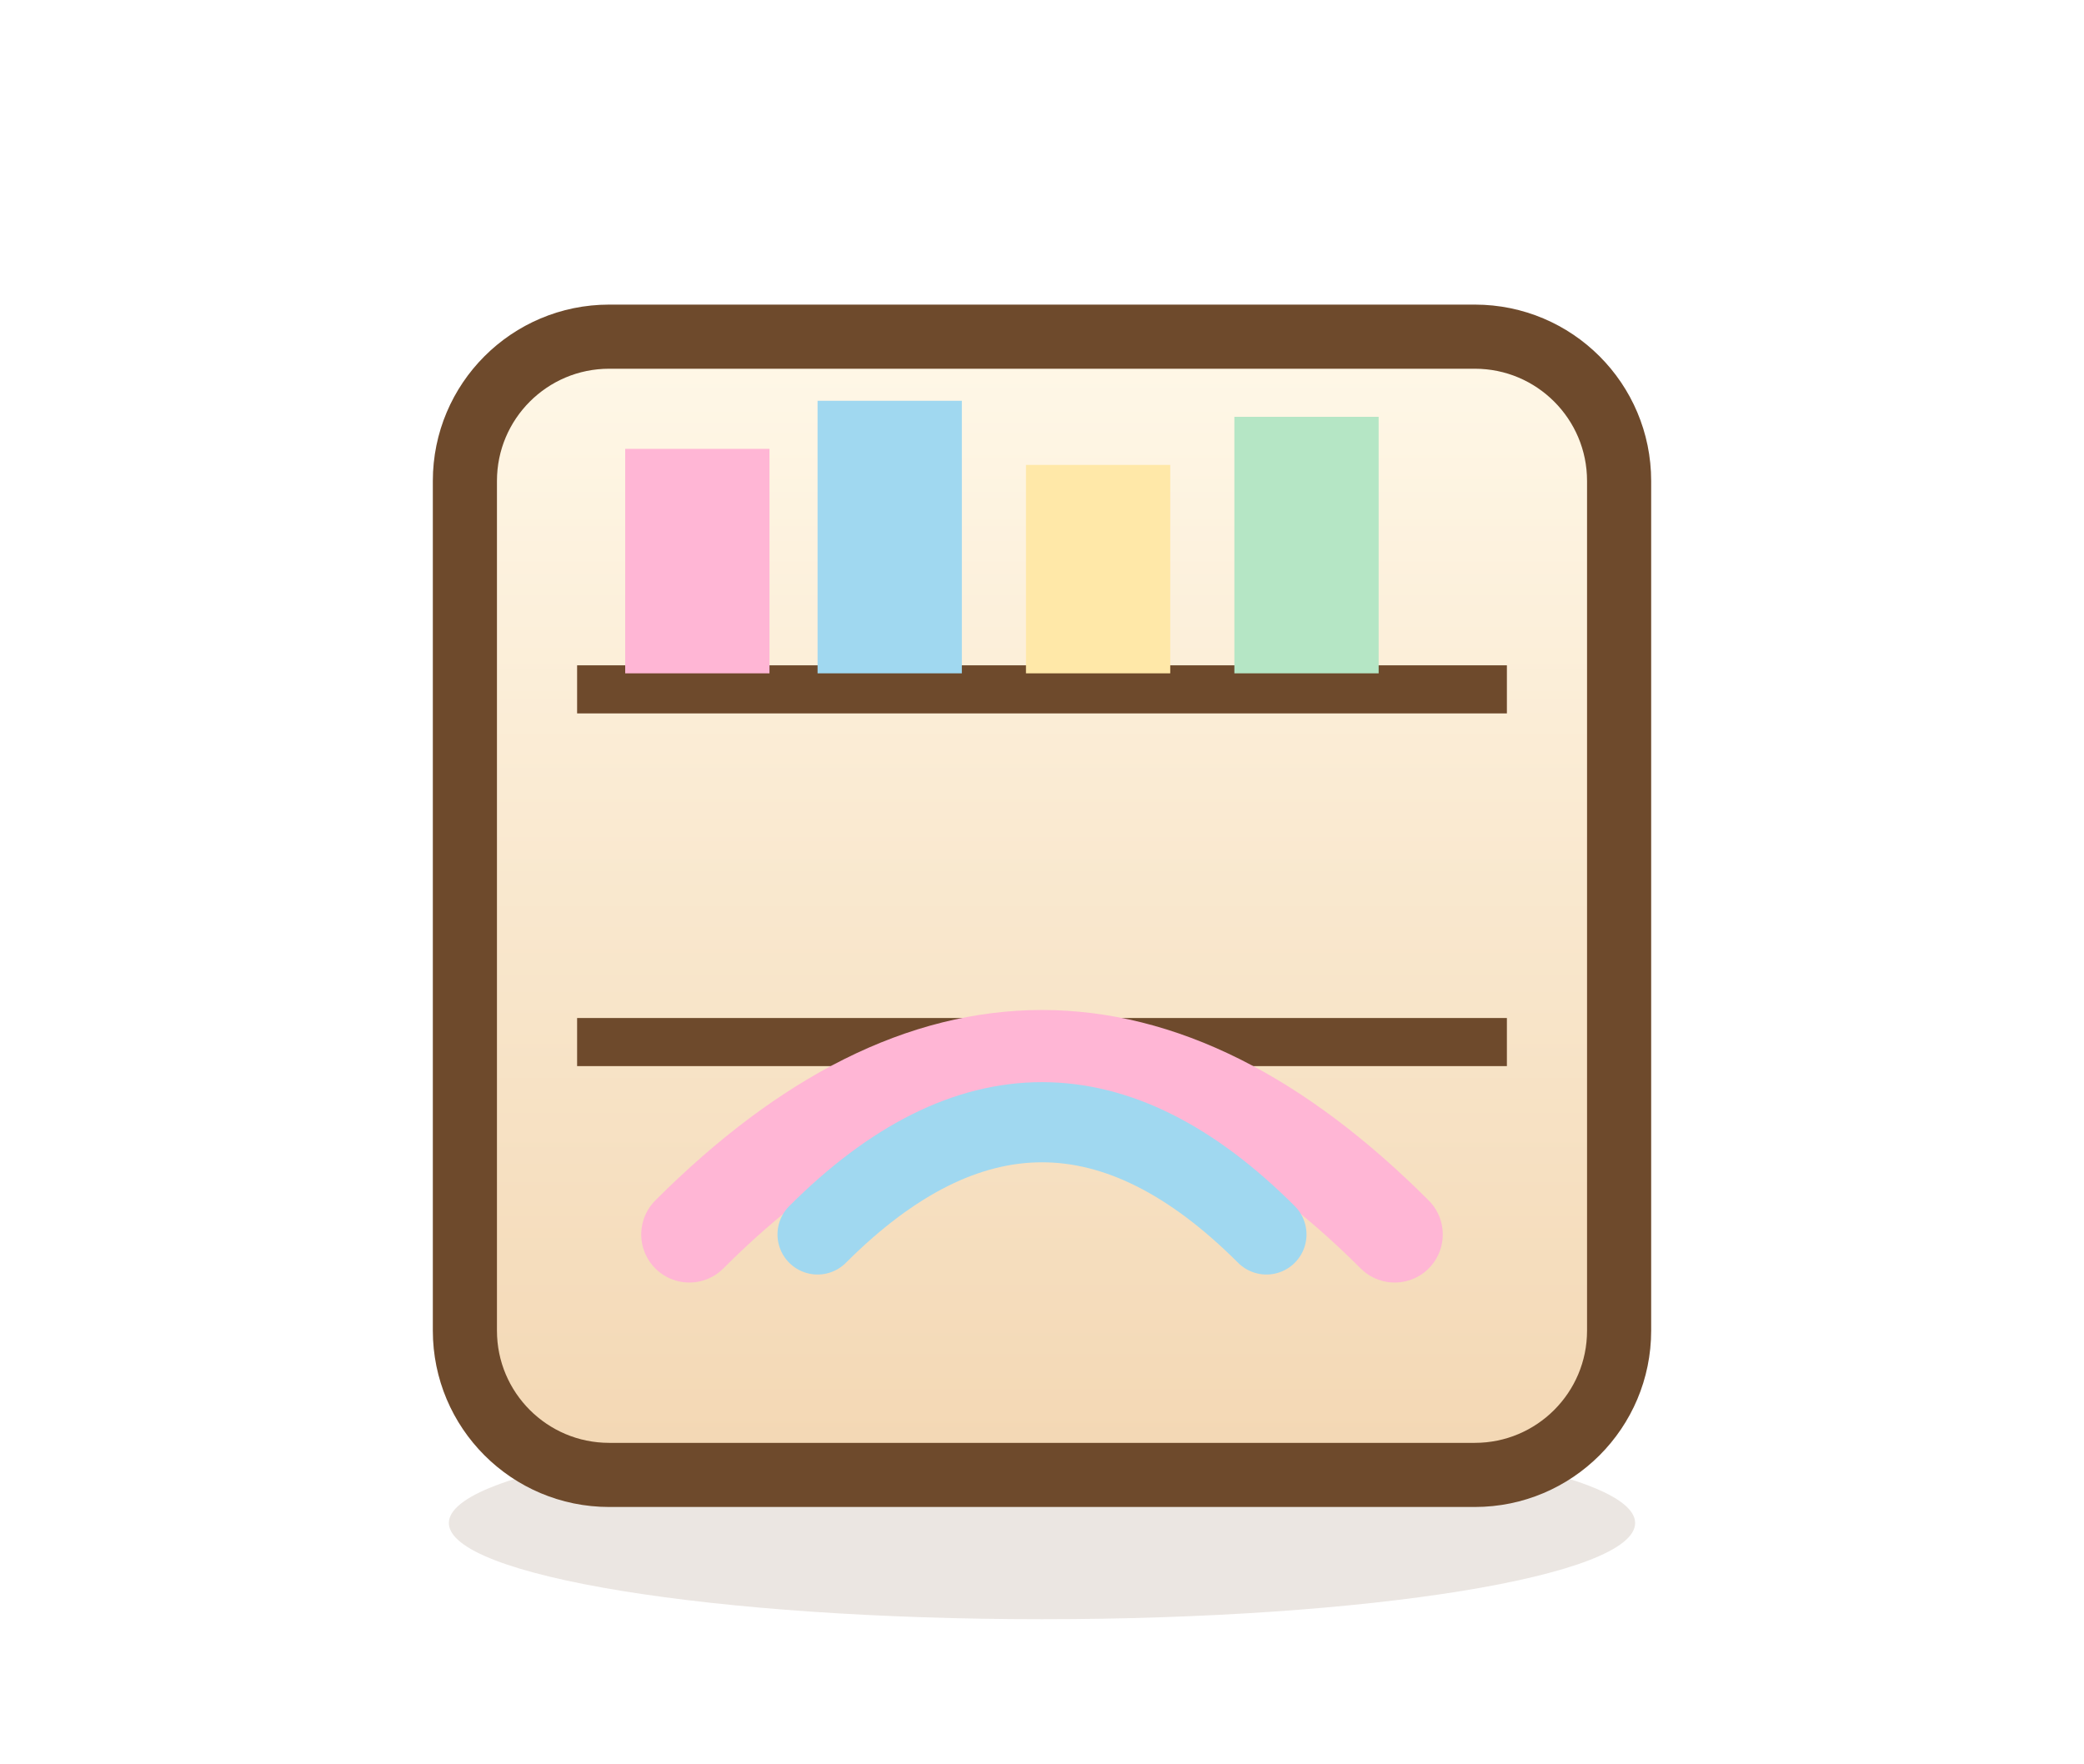
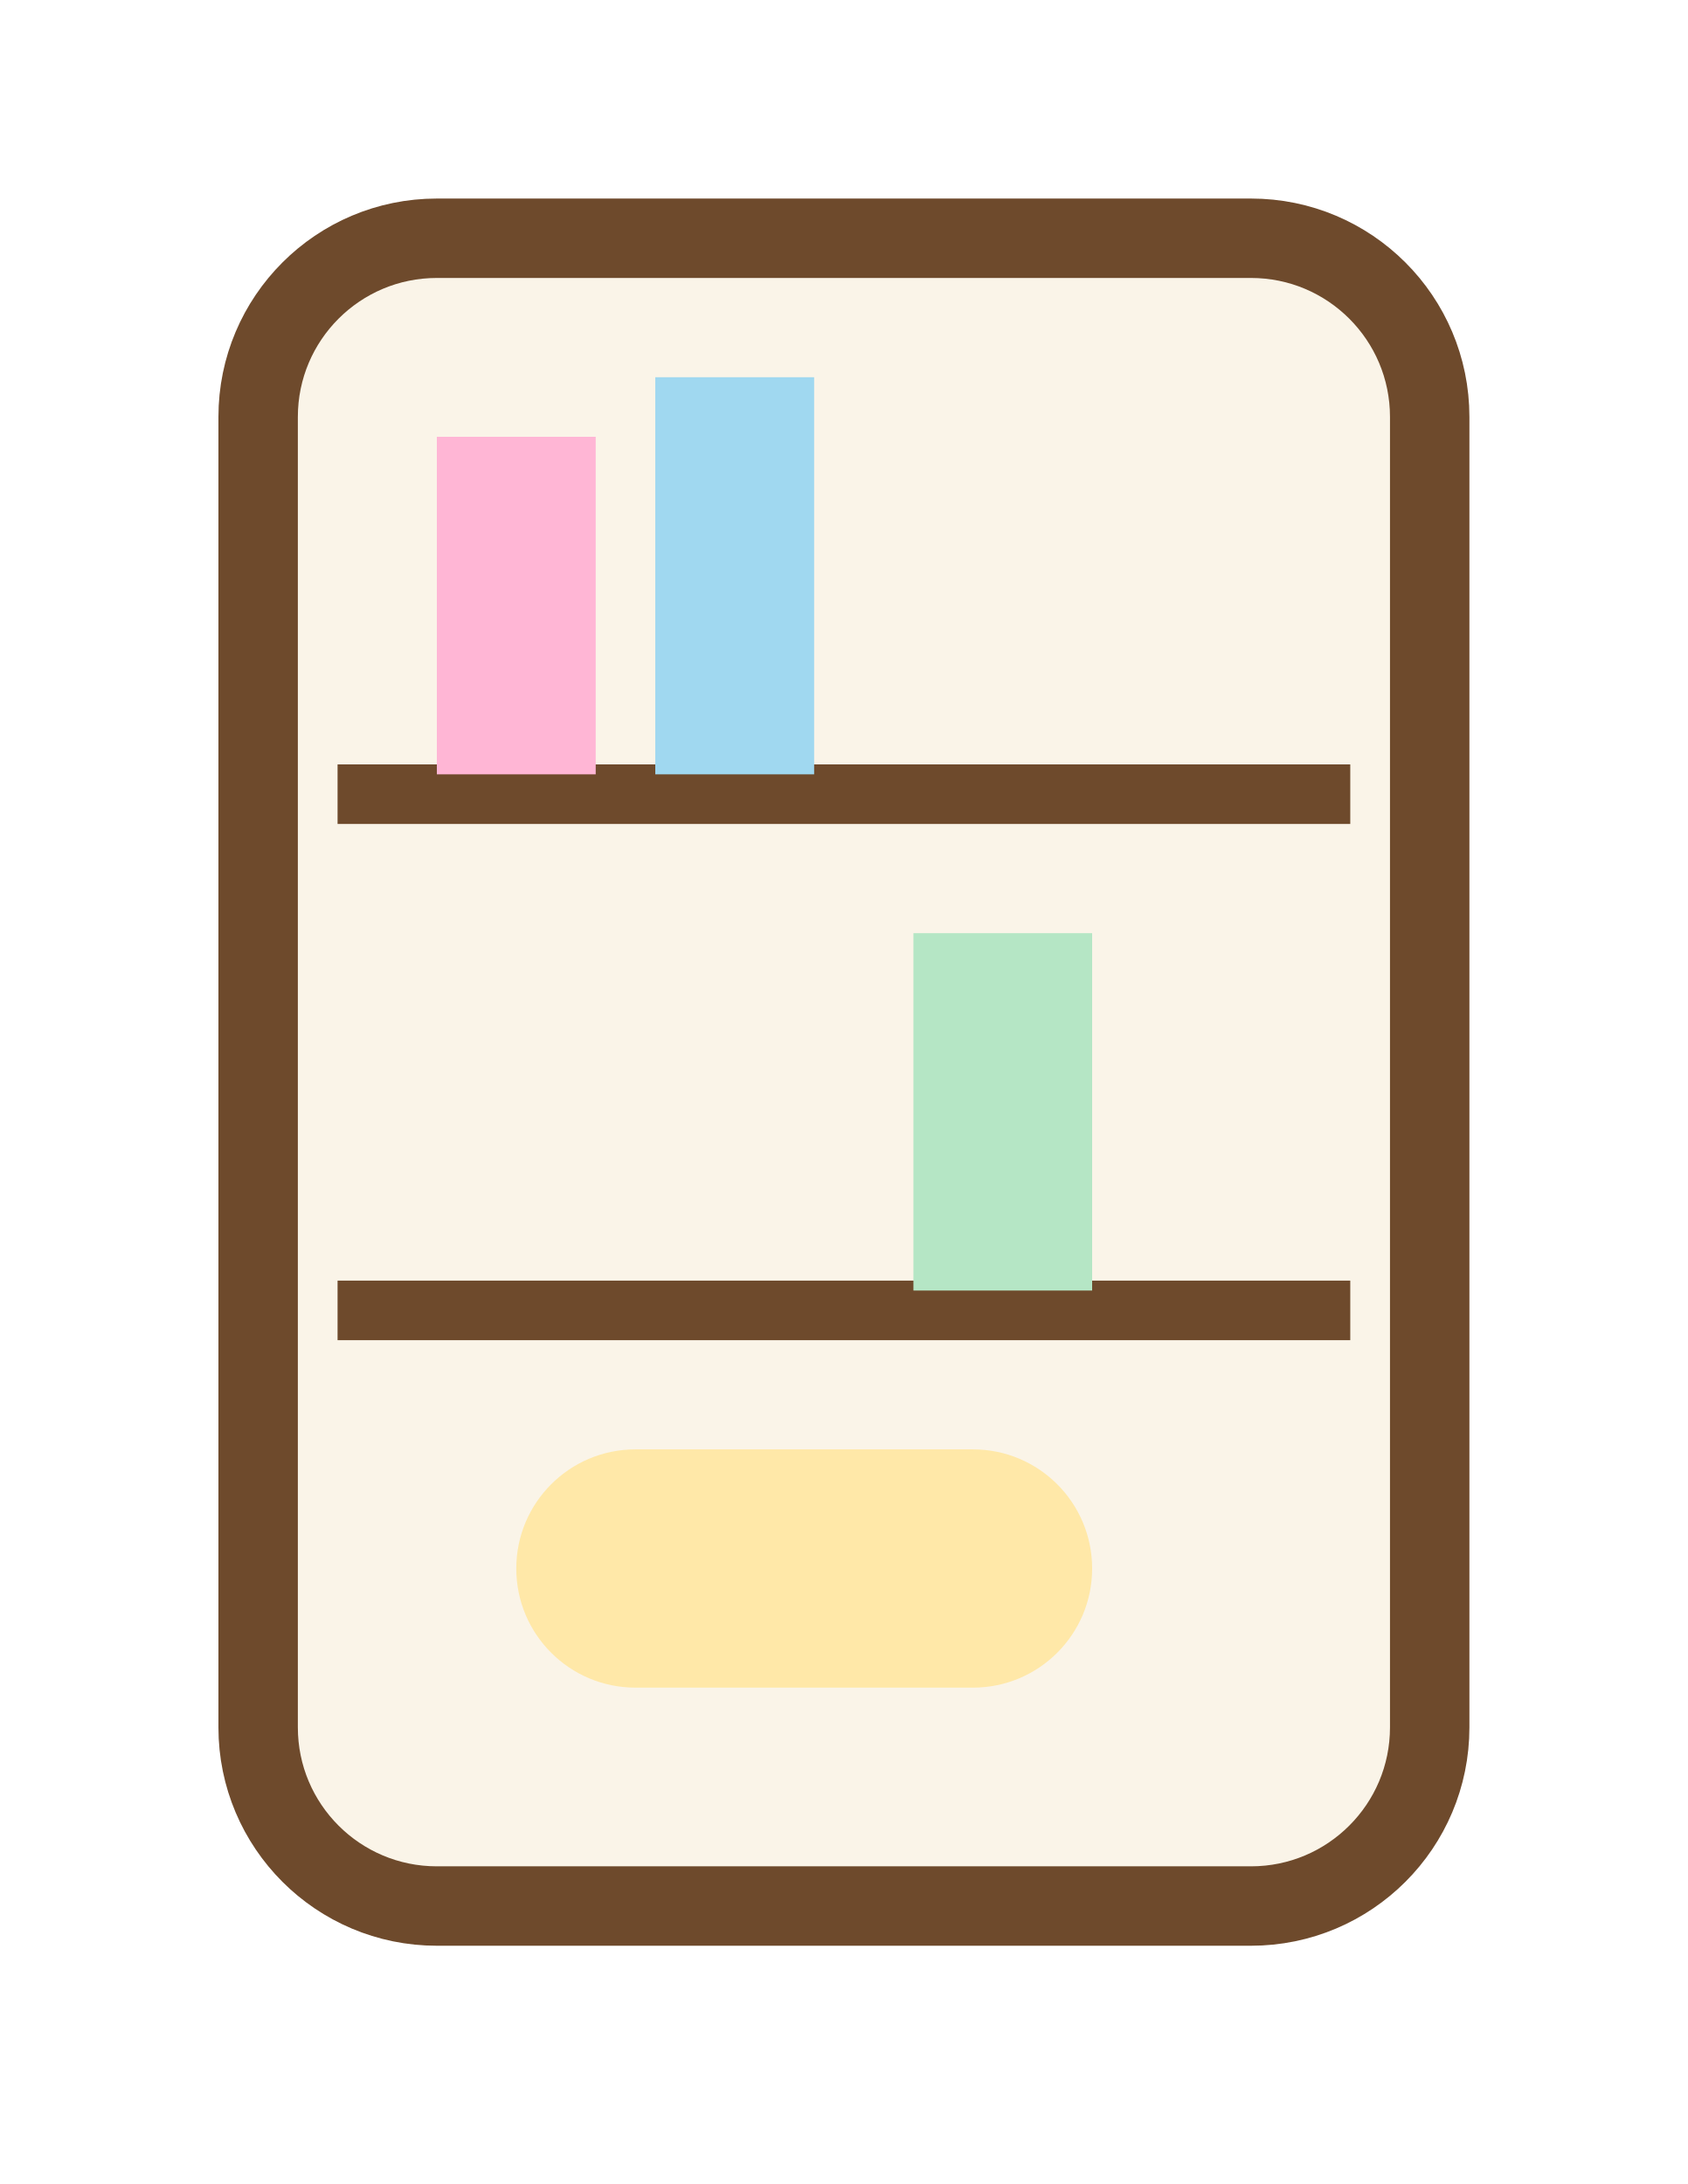
- <svg xmlns="http://www.w3.org/2000/svg" width="260" height="220" viewBox="0 0 260 220">
-   <defs>
-     <linearGradient id="pink" x1="0" y1="0" x2="0" y2="1">
-       <stop offset="0" stop-color="#FFDCE8" />
-       <stop offset="1" stop-color="#F5A2BF" />
-     </linearGradient>
-     <linearGradient id="mint" x1="0" y1="0" x2="0" y2="1">
-       <stop offset="0" stop-color="#DFF9E5" />
-       <stop offset="1" stop-color="#94D6AA" />
-     </linearGradient>
-     <linearGradient id="blue" x1="0" y1="0" x2="0" y2="1">
-       <stop offset="0" stop-color="#CFEFFF" />
-       <stop offset="1" stop-color="#82C5E8" />
-     </linearGradient>
-     <linearGradient id="wood" x1="0" y1="0" x2="0" y2="1">
-       <stop offset="0" stop-color="#D9A46A" />
-       <stop offset="1" stop-color="#A96F3F" />
-     </linearGradient>
-     <linearGradient id="cream" x1="0" y1="0" x2="0" y2="1">
-       <stop offset="0" stop-color="#FFF8E8" />
-       <stop offset="1" stop-color="#F3D7B3" />
-     </linearGradient>
-     <linearGradient id="yellow" x1="0" y1="0" x2="0" y2="1">
-       <stop offset="0" stop-color="#FFF3AA" />
-       <stop offset="1" stop-color="#F2C55E" />
-     </linearGradient>
-     <linearGradient id="lilac" x1="0" y1="0" x2="0" y2="1">
-       <stop offset="0" stop-color="#E8D6FF" />
-       <stop offset="1" stop-color="#B89BE8" />
-     </linearGradient>
-   </defs>
-   <ellipse cx="130" cy="190" rx="74" ry="12" fill="#6E4A2C" opacity=".14" />
-   <rect x="58" y="42" width="144" height="142" rx="18" fill="url(#cream)" stroke="#6E4A2C" stroke-width="8" />
-   <path d="M72 86 h116 M72 130 h116" stroke="#6E4A2C" stroke-width="6" />
-   <rect x="78" y="56" width="18" height="28" fill="#FFB6D5" />
-   <rect x="102" y="50" width="18" height="34" fill="#A0D8F0" />
-   <rect x="128" y="58" width="18" height="26" fill="#FFE8A8" />
-   <rect x="154" y="52" width="18" height="32" fill="#B5E6C5" />
-   <path d="M86 154 q44-44 88 0" fill="none" stroke="#FFB6D5" stroke-width="12" stroke-linecap="round" />
-   <path d="M102 154 q28-28 56 0" fill="none" stroke="#A0D8F0" stroke-width="10" stroke-linecap="round" />
+ <svg xmlns="http://www.w3.org/2000/svg" width="170" height="220" viewBox="0 0 170 220">
+   <rect x="26" y="24" width="118" height="168" rx="18" fill="#FAF4E8" stroke="#6E4A2C" stroke-width="8" />
+   <path d="M34 80 H136 M34 132 H136" stroke="#6E4A2C" stroke-width="6" />
+   <rect x="44" y="44" width="16" height="34" fill="#FFB6D5" />
+   <rect x="66" y="38" width="16" height="40" fill="#A0D8F0" />
+   <rect x="92" y="94" width="18" height="36" fill="#B5E6C5" />
+   <rect x="52" y="146" width="58" height="24" rx="12" fill="#FFE8A8" />
</svg>
